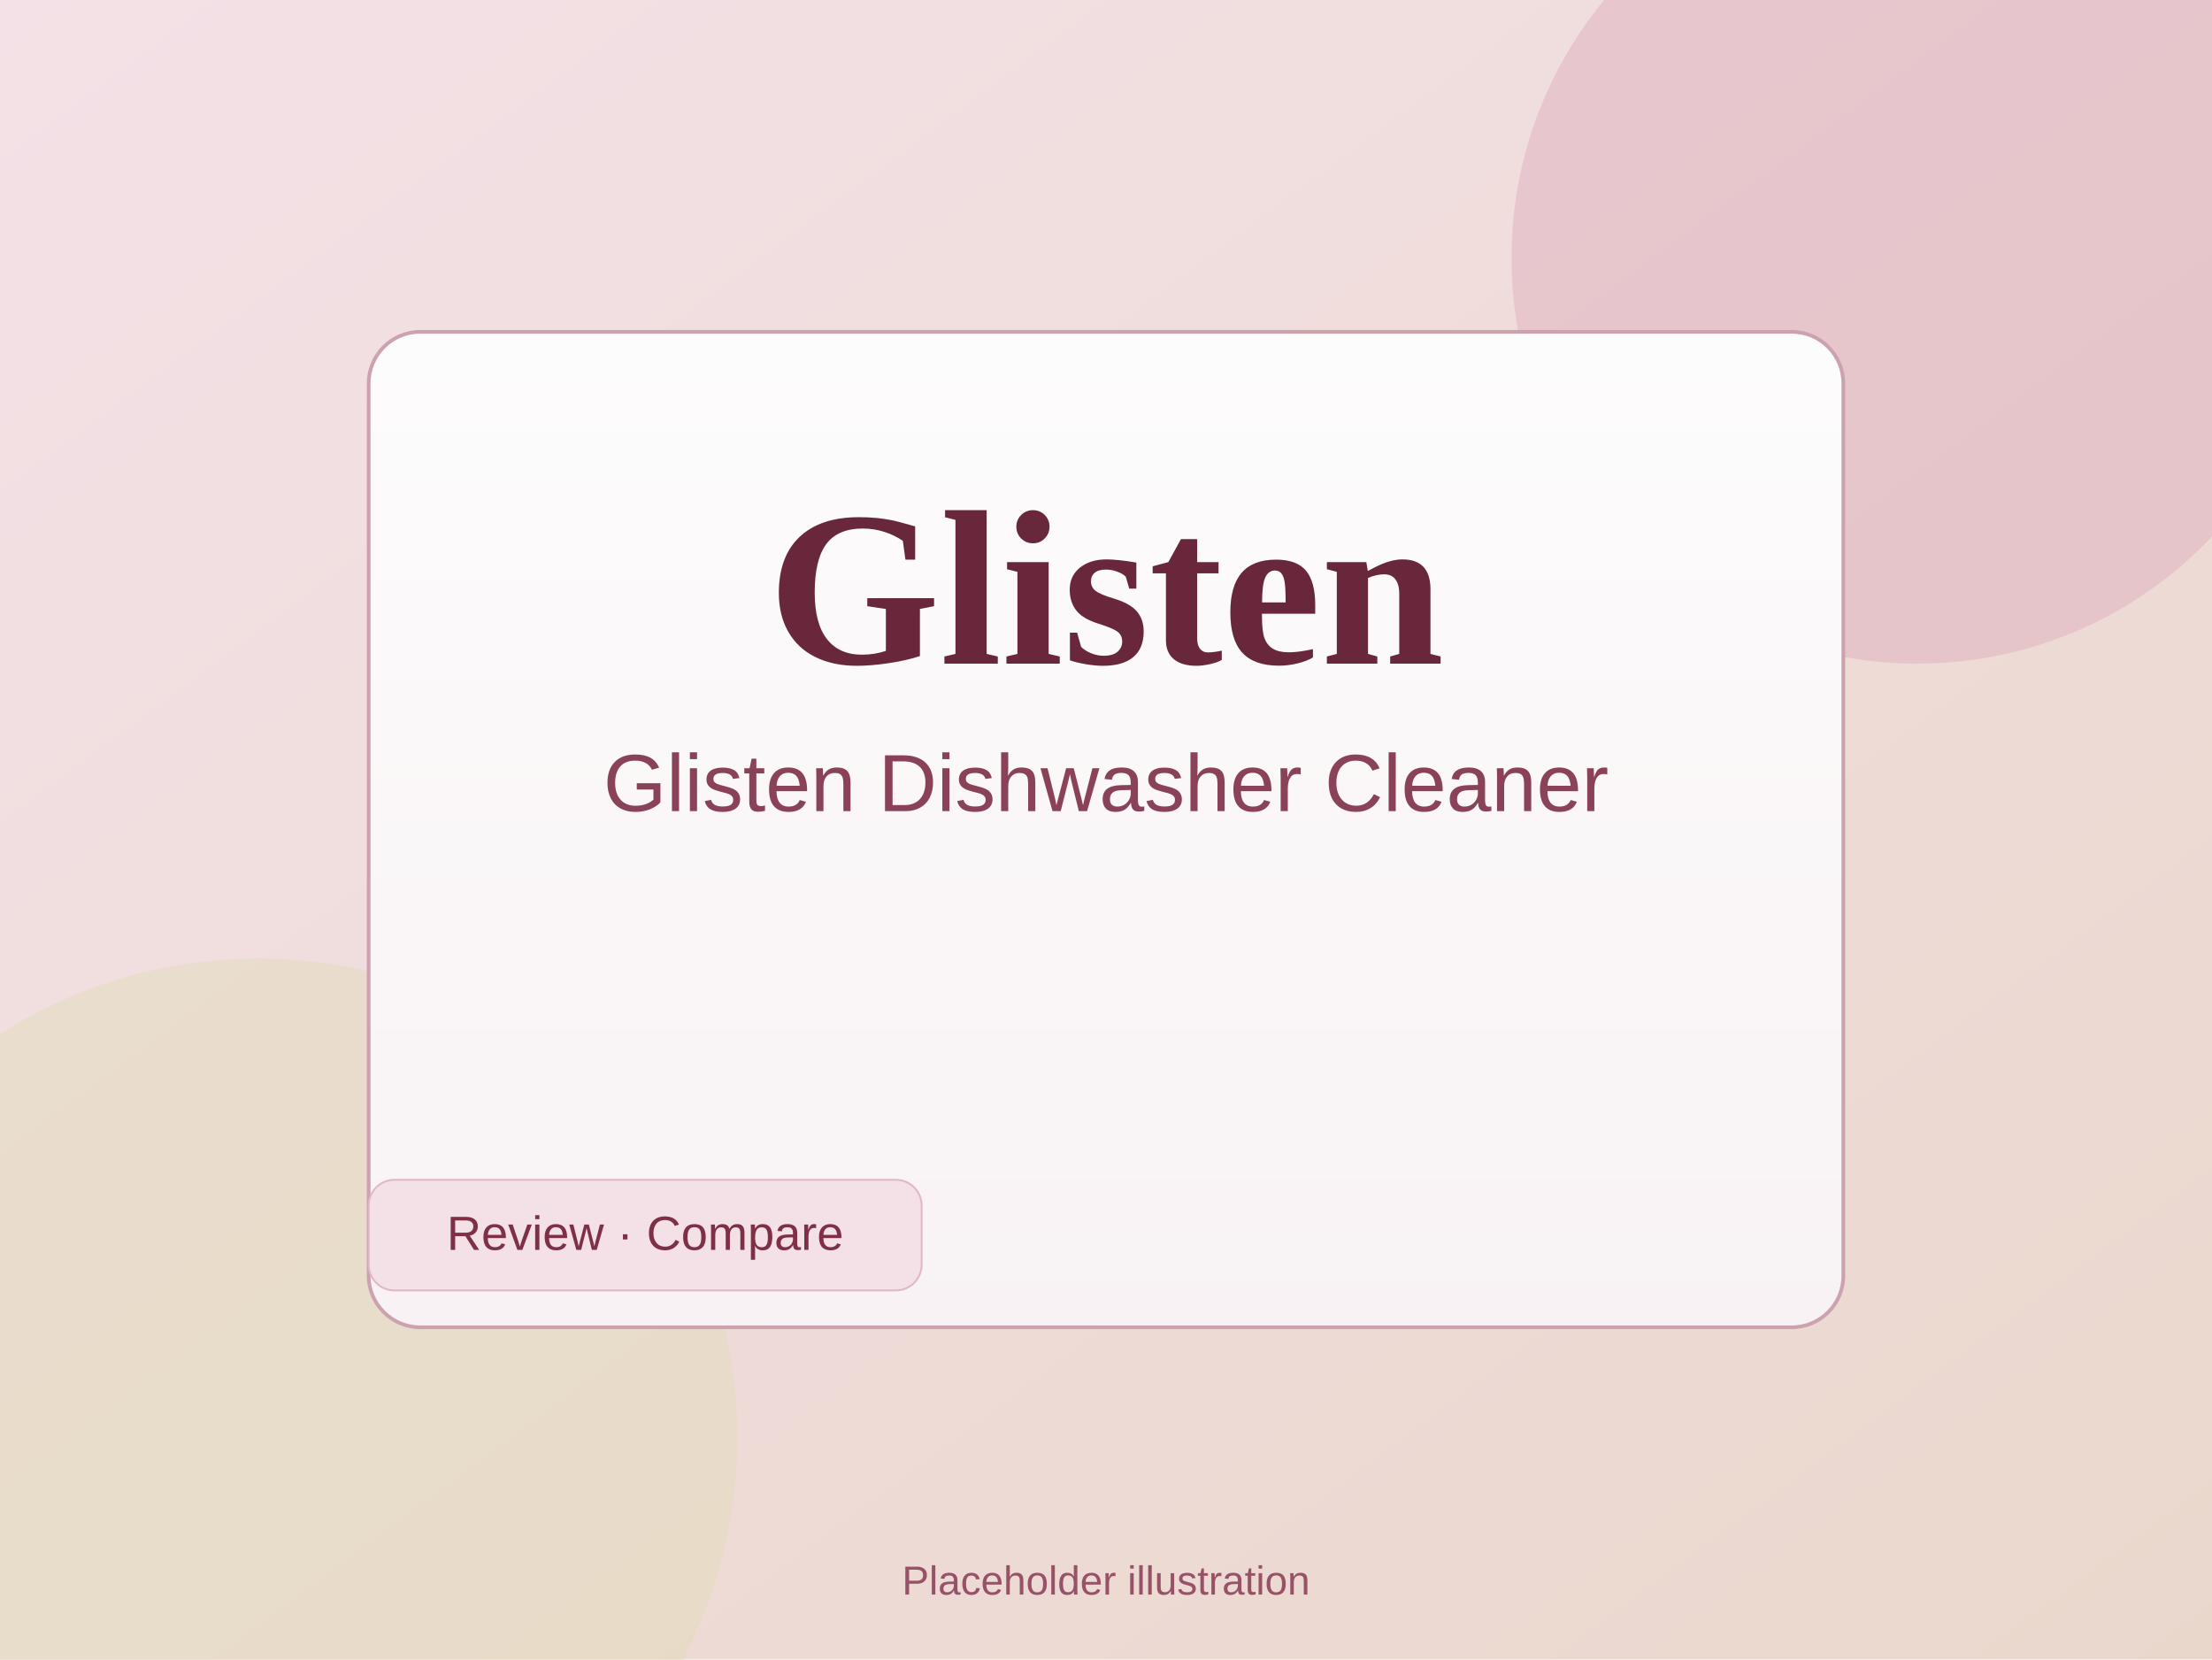
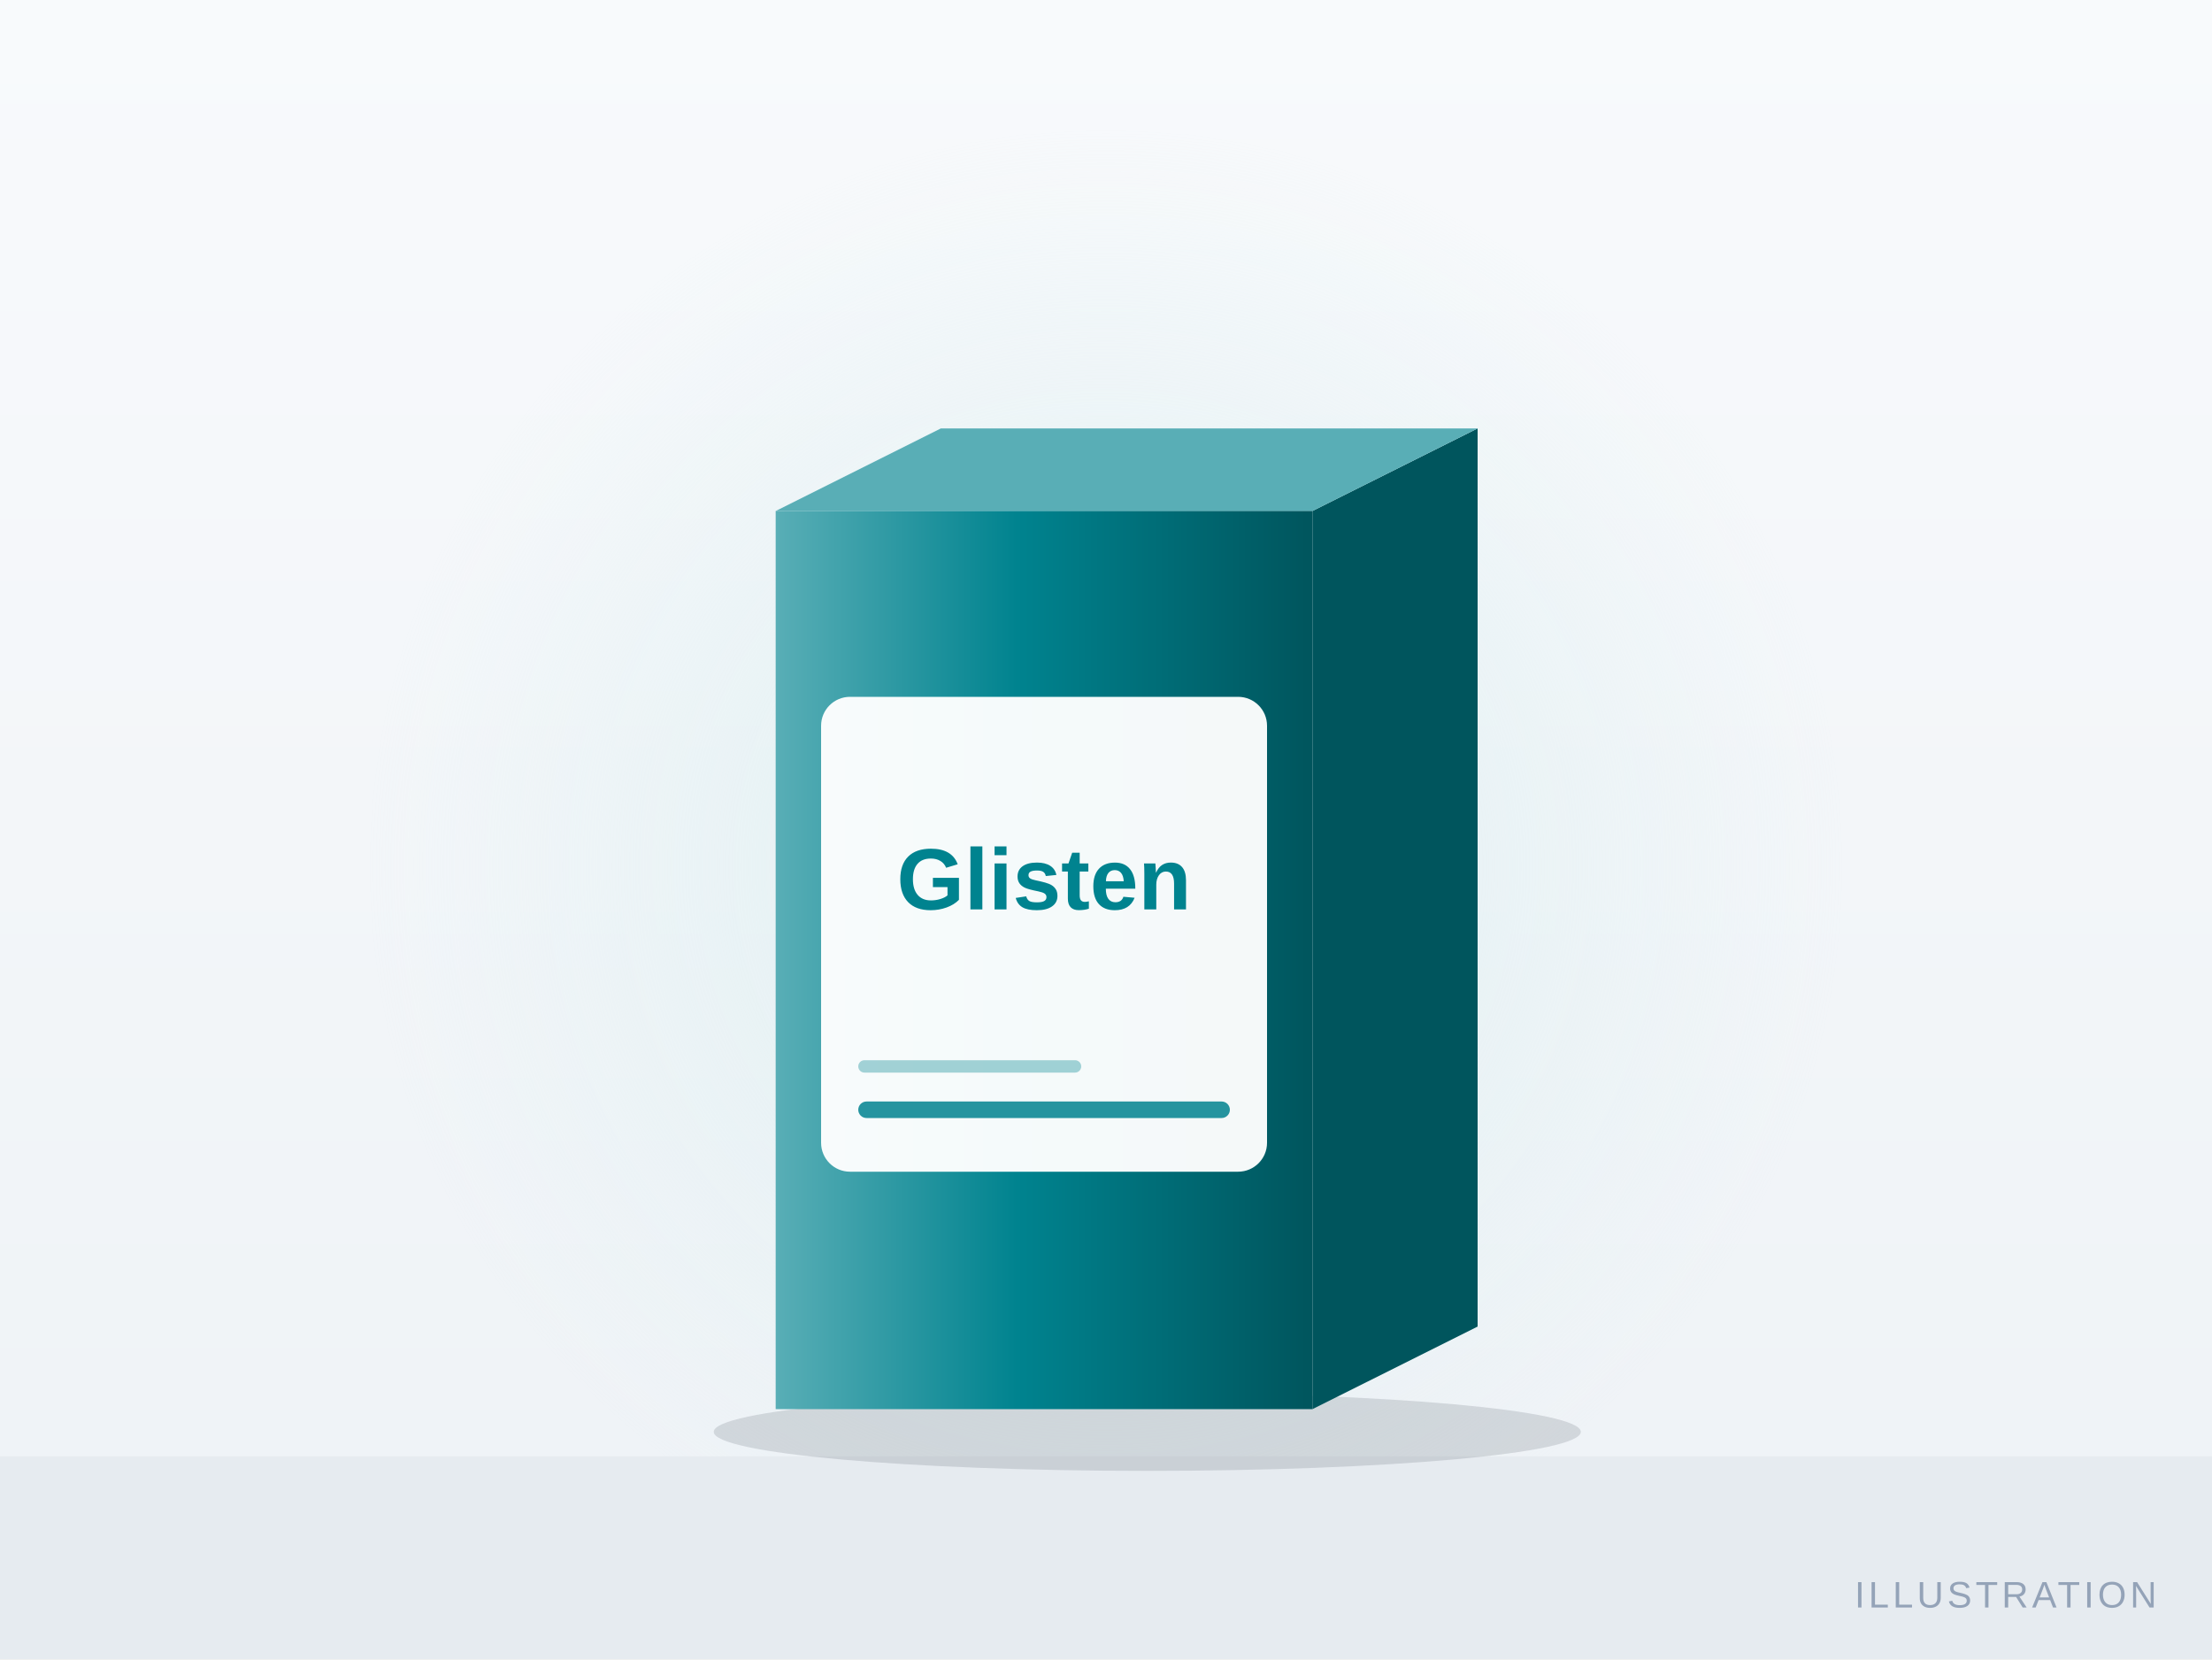
- <svg xmlns="http://www.w3.org/2000/svg" width="1200" height="900" viewBox="0 0 1200 900" role="img" aria-label="Glisten Dishwasher Cleaner — placeholder image">
+ <svg xmlns="http://www.w3.org/2000/svg" width="1200" height="900" viewBox="0 0 1200 900" role="img" aria-label="Illustration of the Glisten Dishwasher Cleaner">
  <defs>
-     <linearGradient id="bg" x1="0" y1="0" x2="1" y2="1">
-       <stop offset="0" stop-color="hsl(342, 48%, 92%)" />
-       <stop offset="1" stop-color="hsl(22, 42%, 86%)" />
+     <linearGradient id="g-bg" x1="0" y1="0" x2="0" y2="1">
+       <stop offset="0" stop-color="#f8fafc" />
+       <stop offset="1" stop-color="#eef2f6" />
    </linearGradient>
-     <linearGradient id="card" x1="0" y1="0" x2="0" y2="1">
-       <stop offset="0" stop-color="hsl(342, 34%, 99%)" />
-       <stop offset="1" stop-color="hsl(342, 30%, 96%)" />
+     <radialGradient id="g-halo" cx="0.5" cy="0.5" r="0.5">
+       <stop offset="0" stop-color="#e0f0f2" />
+       <stop offset="1" stop-color="#e0f0f2" stop-opacity="0" />
+     </radialGradient>
+     <linearGradient id="g-body" x1="0" y1="0" x2="1" y2="0">
+       <stop offset="0" stop-color="#59aeb6" />
+       <stop offset="0.45" stop-color="#00838f" />
+       <stop offset="1" stop-color="#00555d" />
+     </linearGradient>
+     <linearGradient id="g-plastic" x1="0" y1="0" x2="1" y2="0">
+       <stop offset="0" stop-color="#fbfbfc" />
+       <stop offset="0.5" stop-color="#eceef1" />
+       <stop offset="1" stop-color="#c9ced6" />
+     </linearGradient>
+     <linearGradient id="g-dark" x1="0" y1="0" x2="1" y2="0">
+       <stop offset="0" stop-color="#4b5563" />
+       <stop offset="1" stop-color="#1f2937" />
+     </linearGradient>
+     <linearGradient id="g-metal" x1="0" y1="0" x2="1" y2="0">
+       <stop offset="0" stop-color="#f3f4f6" />
+       <stop offset="0.5" stop-color="#a7adb7" />
+       <stop offset="1" stop-color="#d7dbe0" />
+     </linearGradient>
+     <linearGradient id="g-clear" x1="0" y1="0" x2="1" y2="0">
+       <stop offset="0" stop-color="#ffffff" stop-opacity="0.85" />
+       <stop offset="1" stop-color="#e0f0f2" stop-opacity="0.55" />
+     </linearGradient>
+     <linearGradient id="g-water" x1="0" y1="0" x2="0" y2="1">
+       <stop offset="0" stop-color="#7cc4ec" stop-opacity="0.75" />
+       <stop offset="1" stop-color="#2f8fcf" stop-opacity="0.85" />
+     </linearGradient>
+     <linearGradient id="g-shine" x1="0" y1="0" x2="1" y2="0">
+       <stop offset="0" stop-color="#ffffff" stop-opacity="0" />
+       <stop offset="0.5" stop-color="#ffffff" stop-opacity="0.35" />
+       <stop offset="1" stop-color="#ffffff" stop-opacity="0" />
    </linearGradient>
  </defs>
-   <rect width="1200" height="900" fill="url(#bg)" />
-   <circle cx="1040" cy="140" r="220" fill="hsl(342, 40%, 78%)" opacity="0.5" />
-   <circle cx="140" cy="780" r="260" fill="hsl(52, 40%, 80%)" opacity="0.45" />
-   <rect x="200" y="180" rx="28" width="800" height="540" fill="url(#card)" stroke="hsl(342, 30%, 72%)" stroke-width="2" />
-   <text x="600" y="360" text-anchor="middle" font-family="Georgia, 'Times New Roman', serif" font-size="120" font-weight="700" fill="hsl(342, 45%, 28%)">Glisten</text>
-   <text x="600" y="440" text-anchor="middle" font-family="Arial, Helvetica, sans-serif" font-size="44" fill="hsl(342, 35%, 40%)">Glisten Dishwasher Cleaner</text>
-   <rect x="200" y="640" rx="14" width="300" height="60" fill="hsl(342, 45%, 92%)" stroke="hsl(342, 40%, 80%)" />
-   <text x="350" y="678" text-anchor="middle" font-family="Arial, Helvetica, sans-serif" font-size="26" fill="hsl(342, 45%, 34%)">Review · Compare</text>
-   <text x="600" y="865" text-anchor="middle" font-family="Arial, Helvetica, sans-serif" font-size="22" fill="hsl(342, 30%, 46%)">Placeholder illustration</text>
+   <rect width="1200" height="900" fill="url(#g-bg)" />
+   <circle cx="600" cy="470" r="400" fill="url(#g-halo)" />
+   <rect x="0" y="790" width="1200" height="110" fill="#e6ebf0" />
+   <g transform="translate(600 770) scale(1.12) translate(-600 -770)">
+     <ellipse cx="620" cy="776" rx="210" ry="18.9" fill="#0f172a" opacity="0.13" />
+     <path d="M700 330 L780 290 L780 725 L700 765 Z" fill="#00555d" />
+     <path d="M440 330 L520 290 L780 290 L700 330 Z" fill="#59aeb6" />
+     <rect x="440" y="330" width="260" height="435" fill="url(#g-body)" />
+     <rect x="462" y="420" width="216" height="230" rx="14" fill="#ffffff" opacity="0.96" />
+     <rect x="480" y="616" width="180" height="8" rx="4" fill="#00838f" opacity="0.85" />
+     <rect x="480" y="596" width="108" height="6" rx="3" fill="#00838f" opacity="0.35" />
+     <text x="570" y="511" text-anchor="middle" dominant-baseline="middle" font-family="Arial, Helvetica, sans-serif" font-weight="700" font-size="42.1" fill="#00838f">Glisten</text>
+   </g>
+   <text x="1170" y="872" text-anchor="end" font-family="Arial, Helvetica, sans-serif" font-size="20" letter-spacing="2" fill="#94a3b8">ILLUSTRATION</text>
</svg>
